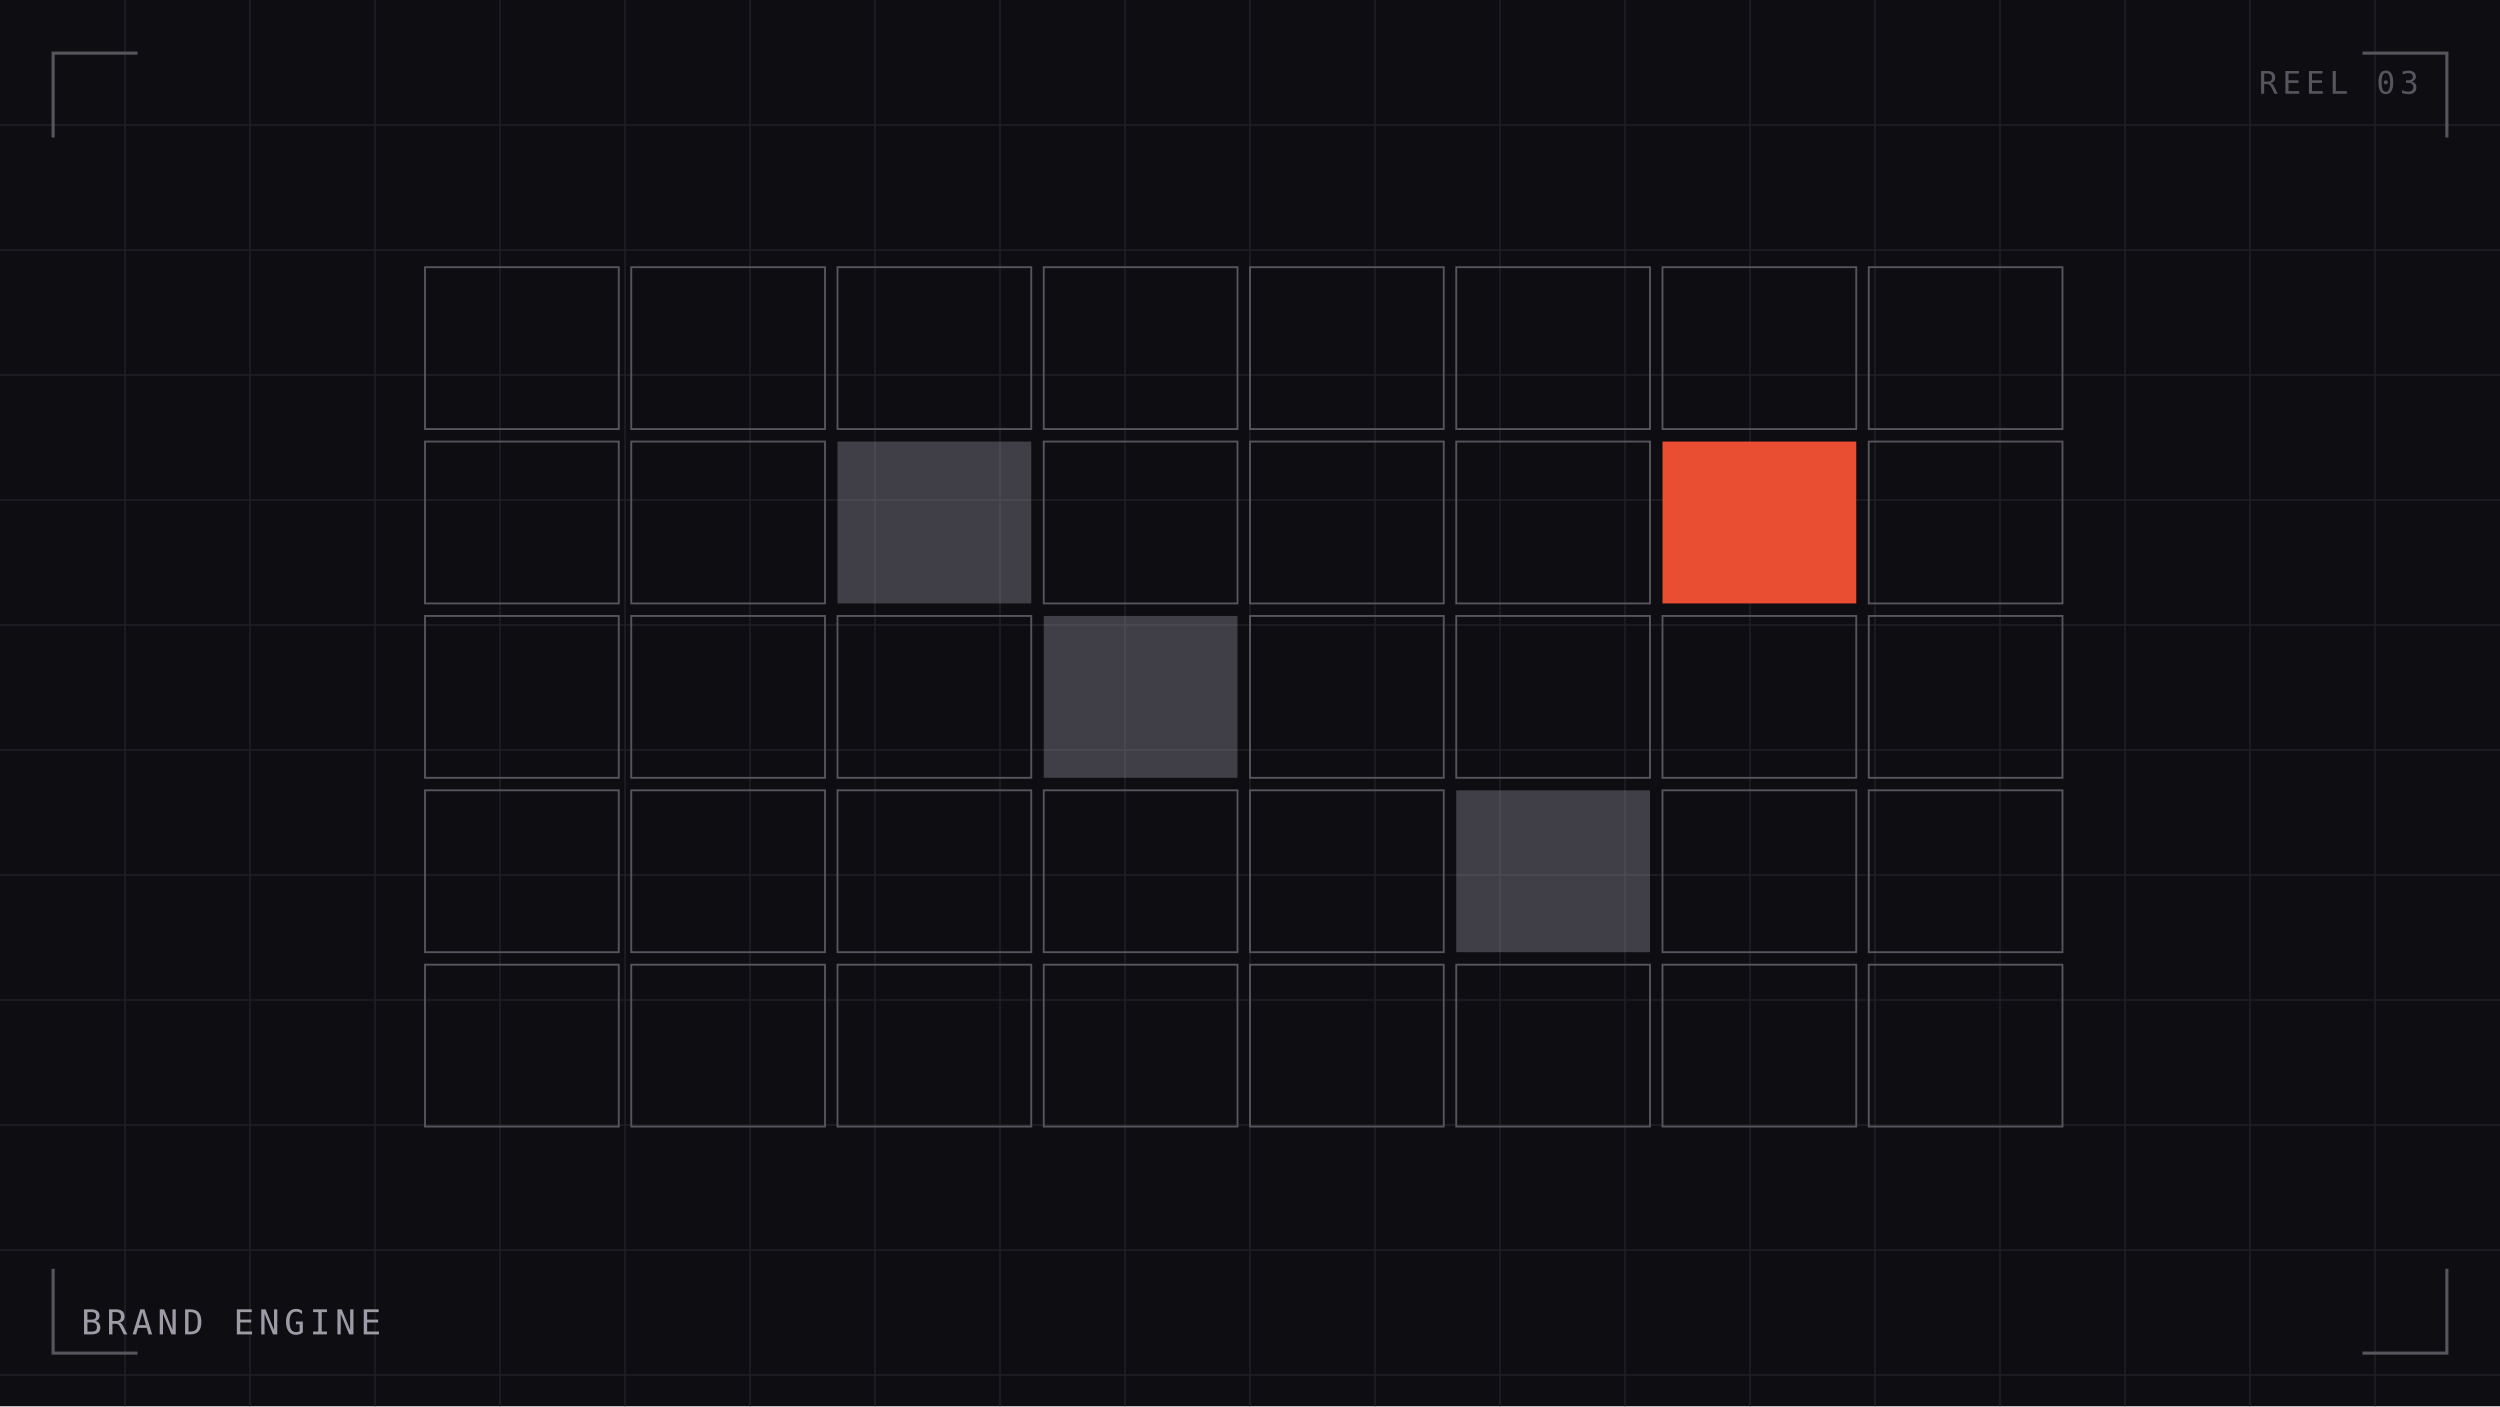
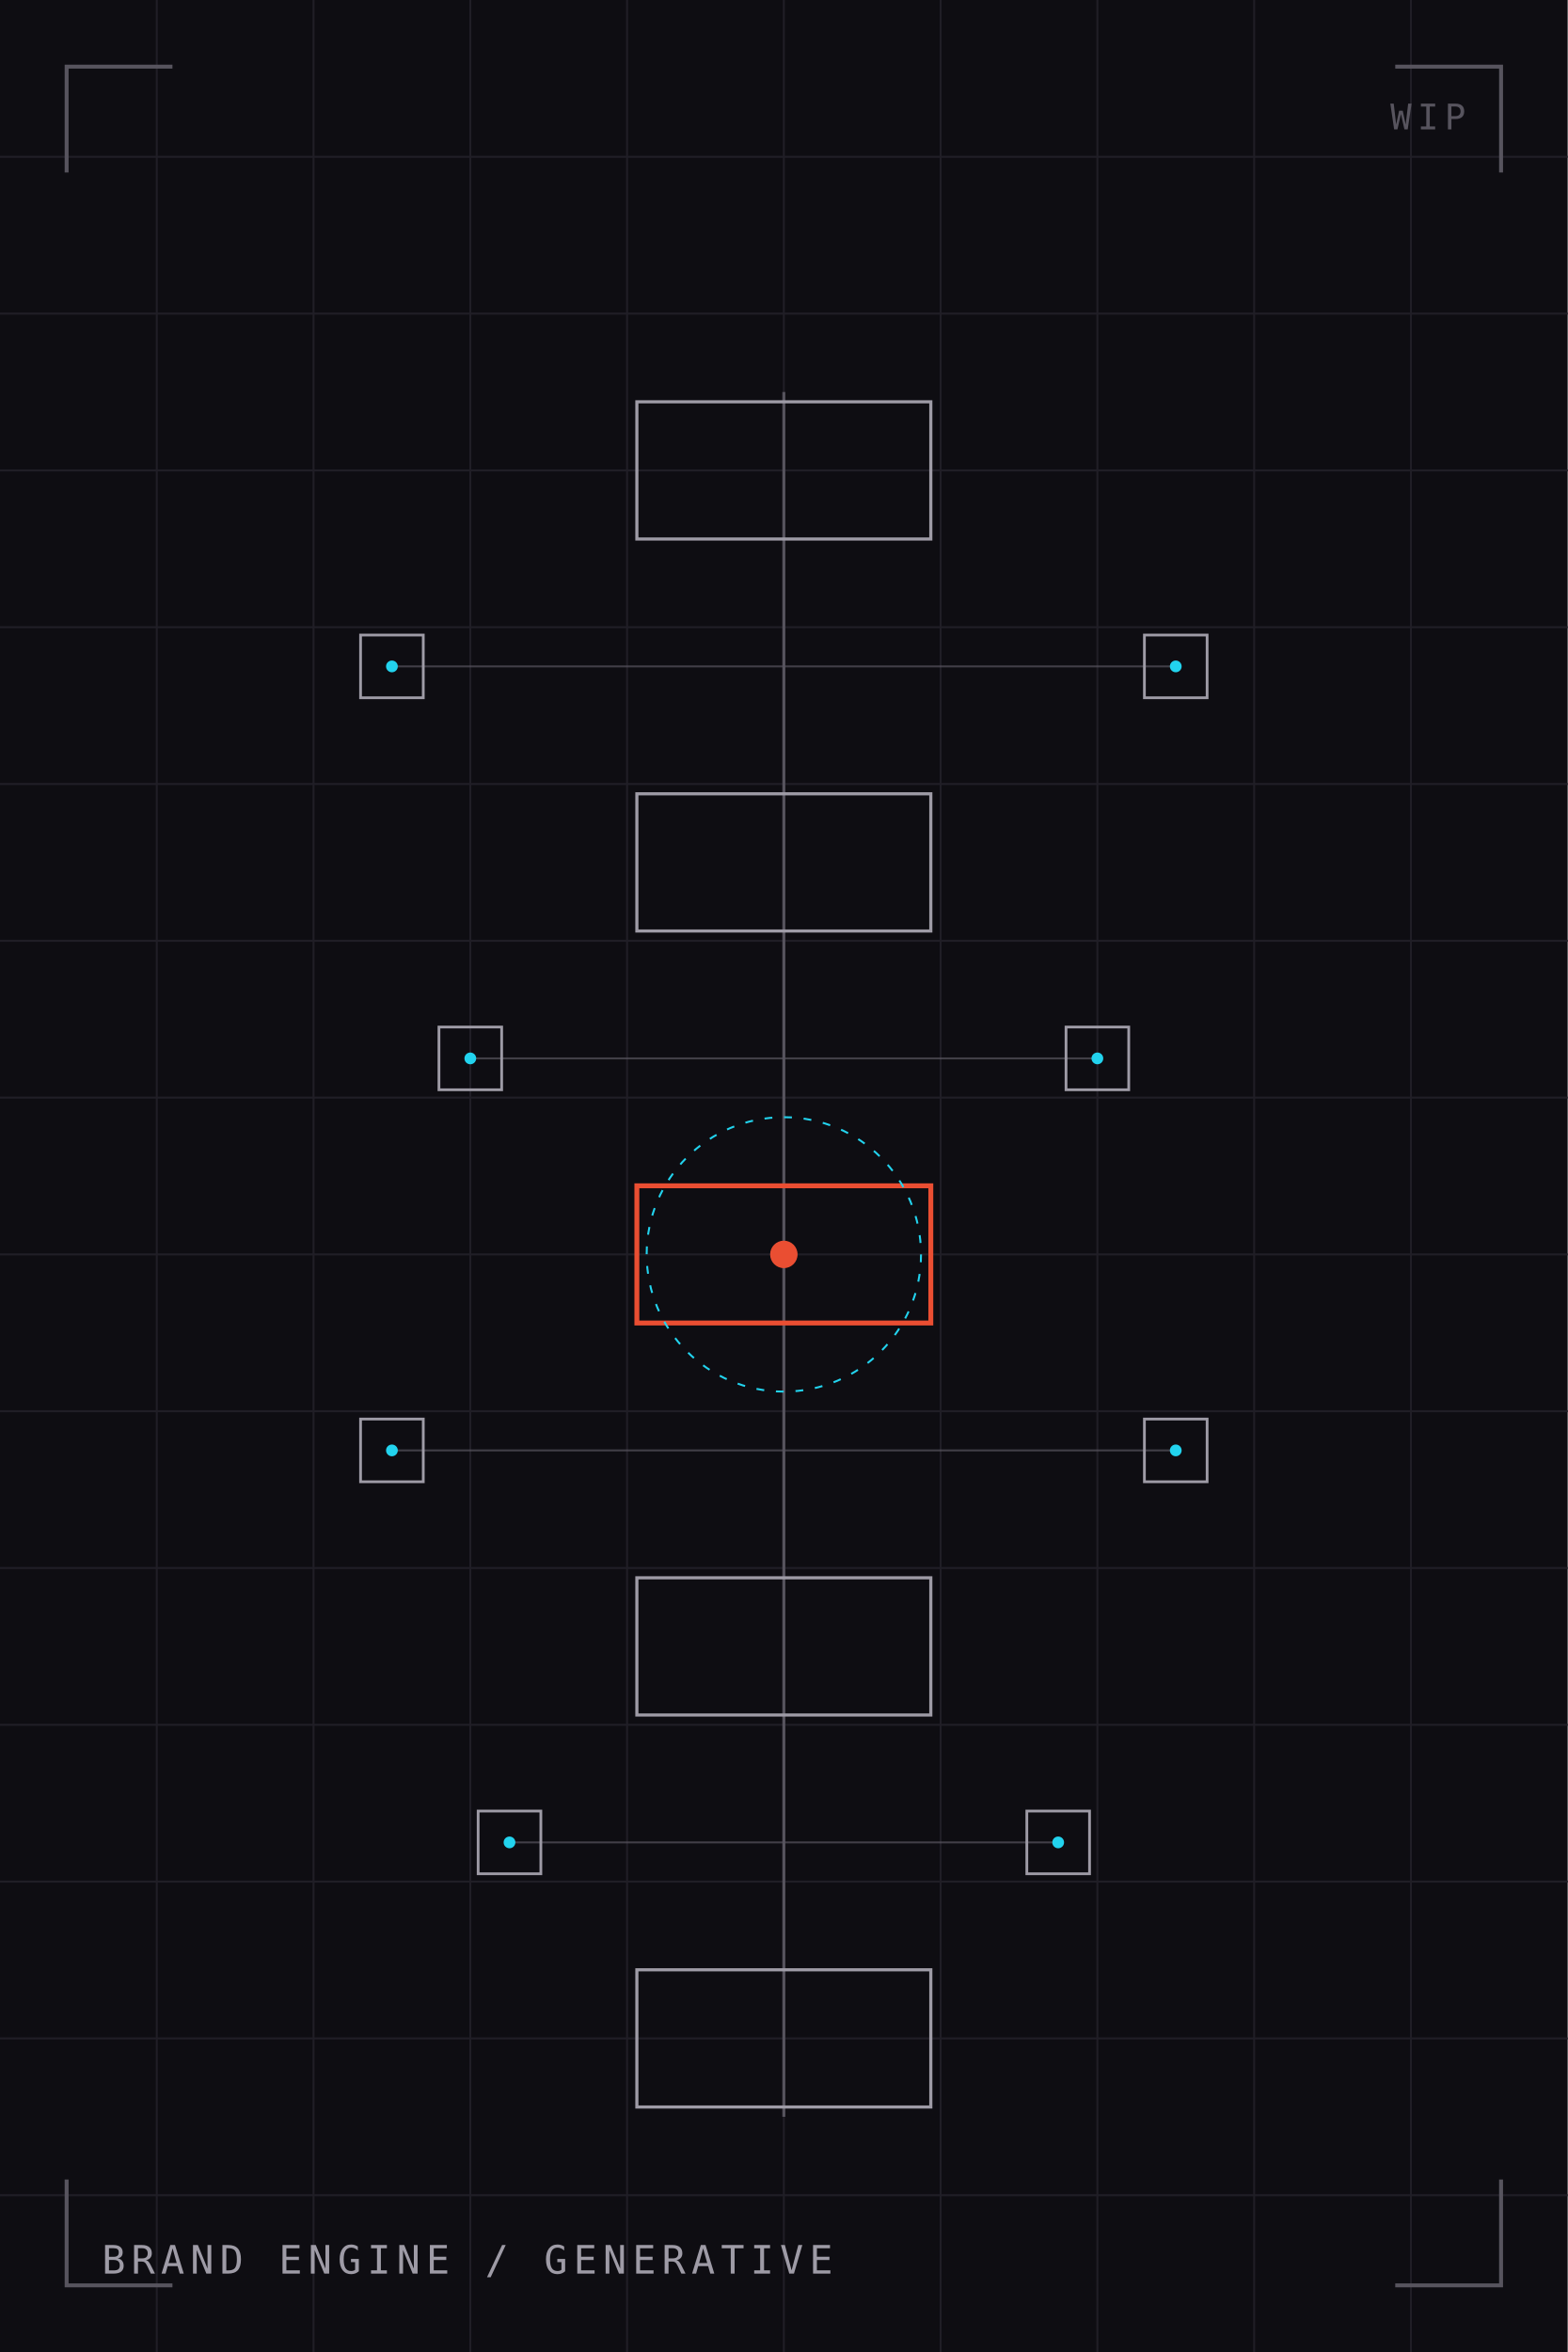
- <svg xmlns="http://www.w3.org/2000/svg" viewBox="0 0 1600 900" preserveAspectRatio="xMidYMid slice">
-   <rect width="1600" height="900" fill="#0e0d12" />
-   <line x1="80" y1="0" x2="80" y2="900" stroke="#201e26" stroke-width="1" />
-   <line x1="160" y1="0" x2="160" y2="900" stroke="#201e26" stroke-width="1" />
-   <line x1="240" y1="0" x2="240" y2="900" stroke="#201e26" stroke-width="1" />
-   <line x1="320" y1="0" x2="320" y2="900" stroke="#201e26" stroke-width="1" />
-   <line x1="400" y1="0" x2="400" y2="900" stroke="#201e26" stroke-width="1" />
-   <line x1="480" y1="0" x2="480" y2="900" stroke="#201e26" stroke-width="1" />
-   <line x1="560" y1="0" x2="560" y2="900" stroke="#201e26" stroke-width="1" />
-   <line x1="640" y1="0" x2="640" y2="900" stroke="#201e26" stroke-width="1" />
-   <line x1="720" y1="0" x2="720" y2="900" stroke="#201e26" stroke-width="1" />
-   <line x1="800" y1="0" x2="800" y2="900" stroke="#201e26" stroke-width="1" />
-   <line x1="880" y1="0" x2="880" y2="900" stroke="#201e26" stroke-width="1" />
-   <line x1="960" y1="0" x2="960" y2="900" stroke="#201e26" stroke-width="1" />
-   <line x1="1040" y1="0" x2="1040" y2="900" stroke="#201e26" stroke-width="1" />
-   <line x1="1120" y1="0" x2="1120" y2="900" stroke="#201e26" stroke-width="1" />
-   <line x1="1200" y1="0" x2="1200" y2="900" stroke="#201e26" stroke-width="1" />
-   <line x1="1280" y1="0" x2="1280" y2="900" stroke="#201e26" stroke-width="1" />
-   <line x1="1360" y1="0" x2="1360" y2="900" stroke="#201e26" stroke-width="1" />
-   <line x1="1440" y1="0" x2="1440" y2="900" stroke="#201e26" stroke-width="1" />
-   <line x1="1520" y1="0" x2="1520" y2="900" stroke="#201e26" stroke-width="1" />
-   <line x1="0" y1="80" x2="1600" y2="80" stroke="#201e26" stroke-width="1" />
-   <line x1="0" y1="160" x2="1600" y2="160" stroke="#201e26" stroke-width="1" />
-   <line x1="0" y1="240" x2="1600" y2="240" stroke="#201e26" stroke-width="1" />
-   <line x1="0" y1="320" x2="1600" y2="320" stroke="#201e26" stroke-width="1" />
-   <line x1="0" y1="400" x2="1600" y2="400" stroke="#201e26" stroke-width="1" />
-   <line x1="0" y1="480" x2="1600" y2="480" stroke="#201e26" stroke-width="1" />
-   <line x1="0" y1="560" x2="1600" y2="560" stroke="#201e26" stroke-width="1" />
-   <line x1="0" y1="640" x2="1600" y2="640" stroke="#201e26" stroke-width="1" />
-   <line x1="0" y1="720" x2="1600" y2="720" stroke="#201e26" stroke-width="1" />
-   <line x1="0" y1="800" x2="1600" y2="800" stroke="#201e26" stroke-width="1" />
-   <line x1="0" y1="880" x2="1600" y2="880" stroke="#201e26" stroke-width="1" />
-   <rect x="272.0" y="171.0" width="124.0" height="103.6" fill="none" stroke="#57545e" stroke-width="1.2" />
-   <rect x="272.0" y="282.6" width="124.0" height="103.6" fill="none" stroke="#57545e" stroke-width="1.2" />
-   <rect x="272.0" y="394.2" width="124.0" height="103.6" fill="none" stroke="#57545e" stroke-width="1.2" />
-   <rect x="272.0" y="505.8" width="124.0" height="103.6" fill="none" stroke="#57545e" stroke-width="1.2" />
-   <rect x="272.0" y="617.4" width="124.0" height="103.6" fill="none" stroke="#57545e" stroke-width="1.2" />
-   <rect x="404.0" y="171.0" width="124.0" height="103.6" fill="none" stroke="#57545e" stroke-width="1.2" />
-   <rect x="404.0" y="282.6" width="124.0" height="103.6" fill="none" stroke="#57545e" stroke-width="1.2" />
-   <rect x="404.0" y="394.2" width="124.0" height="103.6" fill="none" stroke="#57545e" stroke-width="1.2" />
-   <rect x="404.0" y="505.8" width="124.0" height="103.6" fill="none" stroke="#57545e" stroke-width="1.2" />
-   <rect x="404.0" y="617.4" width="124.0" height="103.6" fill="none" stroke="#57545e" stroke-width="1.2" />
-   <rect x="536.0" y="171.0" width="124.0" height="103.6" fill="none" stroke="#57545e" stroke-width="1.2" />
-   <rect x="536.0" y="282.6" width="124.0" height="103.6" fill="#9e9ba6" opacity="0.35" />
-   <rect x="536.0" y="394.2" width="124.0" height="103.6" fill="none" stroke="#57545e" stroke-width="1.2" />
-   <rect x="536.0" y="505.8" width="124.0" height="103.6" fill="none" stroke="#57545e" stroke-width="1.2" />
-   <rect x="536.0" y="617.4" width="124.0" height="103.6" fill="none" stroke="#57545e" stroke-width="1.2" />
-   <rect x="668.0" y="171.0" width="124.0" height="103.6" fill="none" stroke="#57545e" stroke-width="1.2" />
-   <rect x="668.0" y="282.6" width="124.0" height="103.6" fill="none" stroke="#57545e" stroke-width="1.2" />
-   <rect x="668.0" y="394.2" width="124.0" height="103.6" fill="#9e9ba6" opacity="0.35" />
-   <rect x="668.0" y="505.8" width="124.0" height="103.6" fill="none" stroke="#57545e" stroke-width="1.2" />
-   <rect x="668.0" y="617.4" width="124.0" height="103.6" fill="none" stroke="#57545e" stroke-width="1.2" />
-   <rect x="800.0" y="171.0" width="124.0" height="103.6" fill="none" stroke="#57545e" stroke-width="1.2" />
-   <rect x="800.0" y="282.6" width="124.0" height="103.6" fill="none" stroke="#57545e" stroke-width="1.2" />
-   <rect x="800.0" y="394.2" width="124.0" height="103.6" fill="none" stroke="#57545e" stroke-width="1.2" />
-   <rect x="800.0" y="505.8" width="124.0" height="103.6" fill="none" stroke="#57545e" stroke-width="1.2" />
-   <rect x="800.0" y="617.4" width="124.0" height="103.6" fill="none" stroke="#57545e" stroke-width="1.2" />
-   <rect x="932.0" y="171.0" width="124.0" height="103.6" fill="none" stroke="#57545e" stroke-width="1.2" />
-   <rect x="932.0" y="282.6" width="124.0" height="103.6" fill="none" stroke="#57545e" stroke-width="1.2" />
-   <rect x="932.0" y="394.2" width="124.0" height="103.6" fill="none" stroke="#57545e" stroke-width="1.2" />
-   <rect x="932.0" y="505.8" width="124.0" height="103.6" fill="#9e9ba6" opacity="0.35" />
-   <rect x="932.0" y="617.4" width="124.0" height="103.6" fill="none" stroke="#57545e" stroke-width="1.2" />
-   <rect x="1064.0" y="171.0" width="124.0" height="103.6" fill="none" stroke="#57545e" stroke-width="1.2" />
-   <rect x="1064.0" y="282.6" width="124.0" height="103.6" fill="#EA4E32" />
-   <rect x="1064.0" y="394.2" width="124.0" height="103.6" fill="none" stroke="#57545e" stroke-width="1.2" />
-   <rect x="1064.0" y="505.8" width="124.0" height="103.6" fill="none" stroke="#57545e" stroke-width="1.2" />
-   <rect x="1064.0" y="617.4" width="124.0" height="103.6" fill="none" stroke="#57545e" stroke-width="1.2" />
-   <rect x="1196.0" y="171.0" width="124.0" height="103.6" fill="none" stroke="#57545e" stroke-width="1.2" />
-   <rect x="1196.0" y="282.6" width="124.0" height="103.6" fill="none" stroke="#57545e" stroke-width="1.2" />
-   <rect x="1196.0" y="394.2" width="124.0" height="103.6" fill="none" stroke="#57545e" stroke-width="1.2" />
-   <rect x="1196.0" y="505.8" width="124.0" height="103.6" fill="none" stroke="#57545e" stroke-width="1.2" />
-   <rect x="1196.0" y="617.4" width="124.0" height="103.6" fill="none" stroke="#57545e" stroke-width="1.2" />
+ <svg xmlns="http://www.w3.org/2000/svg" viewBox="0 0 800 1200" preserveAspectRatio="xMidYMid slice">
+   <rect width="800" height="1200" fill="#0e0d12" />
+   <line x1="80" y1="0" x2="80" y2="1200" stroke="#201e26" stroke-width="1" />
+   <line x1="160" y1="0" x2="160" y2="1200" stroke="#201e26" stroke-width="1" />
+   <line x1="240" y1="0" x2="240" y2="1200" stroke="#201e26" stroke-width="1" />
+   <line x1="320" y1="0" x2="320" y2="1200" stroke="#201e26" stroke-width="1" />
+   <line x1="400" y1="0" x2="400" y2="1200" stroke="#201e26" stroke-width="1" />
+   <line x1="480" y1="0" x2="480" y2="1200" stroke="#201e26" stroke-width="1" />
+   <line x1="560" y1="0" x2="560" y2="1200" stroke="#201e26" stroke-width="1" />
+   <line x1="640" y1="0" x2="640" y2="1200" stroke="#201e26" stroke-width="1" />
+   <line x1="720" y1="0" x2="720" y2="1200" stroke="#201e26" stroke-width="1" />
+   <line x1="0" y1="80" x2="800" y2="80" stroke="#201e26" stroke-width="1" />
+   <line x1="0" y1="160" x2="800" y2="160" stroke="#201e26" stroke-width="1" />
+   <line x1="0" y1="240" x2="800" y2="240" stroke="#201e26" stroke-width="1" />
+   <line x1="0" y1="320" x2="800" y2="320" stroke="#201e26" stroke-width="1" />
+   <line x1="0" y1="400" x2="800" y2="400" stroke="#201e26" stroke-width="1" />
+   <line x1="0" y1="480" x2="800" y2="480" stroke="#201e26" stroke-width="1" />
+   <line x1="0" y1="560" x2="800" y2="560" stroke="#201e26" stroke-width="1" />
+   <line x1="0" y1="640" x2="800" y2="640" stroke="#201e26" stroke-width="1" />
+   <line x1="0" y1="720" x2="800" y2="720" stroke="#201e26" stroke-width="1" />
+   <line x1="0" y1="800" x2="800" y2="800" stroke="#201e26" stroke-width="1" />
+   <line x1="0" y1="880" x2="800" y2="880" stroke="#201e26" stroke-width="1" />
+   <line x1="0" y1="960" x2="800" y2="960" stroke="#201e26" stroke-width="1" />
+   <line x1="0" y1="1040" x2="800" y2="1040" stroke="#201e26" stroke-width="1" />
+   <line x1="0" y1="1120" x2="800" y2="1120" stroke="#201e26" stroke-width="1" />
+   <line x1="400" y1="200" x2="400" y2="1080" stroke="#57545e" stroke-width="1.5" />
+   <line x1="400" y1="340" x2="200" y2="340" stroke="#57545e" stroke-width="1" opacity="0.7" />
+   <line x1="400" y1="340" x2="600" y2="340" stroke="#57545e" stroke-width="1" opacity="0.7" />
+   <line x1="400" y1="540" x2="240" y2="540" stroke="#57545e" stroke-width="1" opacity="0.7" />
+   <line x1="400" y1="540" x2="560" y2="540" stroke="#57545e" stroke-width="1" opacity="0.7" />
+   <line x1="400" y1="740" x2="200" y2="740" stroke="#57545e" stroke-width="1" opacity="0.7" />
+   <line x1="400" y1="740" x2="600" y2="740" stroke="#57545e" stroke-width="1" opacity="0.7" />
+   <line x1="400" y1="940" x2="260" y2="940" stroke="#57545e" stroke-width="1" opacity="0.7" />
+   <line x1="400" y1="940" x2="540" y2="940" stroke="#57545e" stroke-width="1" opacity="0.7" />
+   <rect x="325" y="205" width="150" height="70" fill="none" stroke="#9e9ba6" stroke-width="1.6" />
+   <rect x="325" y="405" width="150" height="70" fill="none" stroke="#9e9ba6" stroke-width="1.6" />
+   <rect x="325" y="605" width="150" height="70" fill="none" stroke="#EA4E32" stroke-width="2.5" />
+   <rect x="325" y="805" width="150" height="70" fill="none" stroke="#9e9ba6" stroke-width="1.6" />
+   <rect x="325" y="1005" width="150" height="70" fill="none" stroke="#9e9ba6" stroke-width="1.6" />
+   <rect x="184" y="324" width="32" height="32" fill="none" stroke="#9e9ba6" stroke-width="1.4" />
+   <circle cx="200" cy="340" r="3" fill="#22D3EE" />
+   <rect x="584" y="324" width="32" height="32" fill="none" stroke="#9e9ba6" stroke-width="1.4" />
+   <circle cx="600" cy="340" r="3" fill="#22D3EE" />
+   <rect x="224" y="524" width="32" height="32" fill="none" stroke="#9e9ba6" stroke-width="1.4" />
+   <circle cx="240" cy="540" r="3" fill="#22D3EE" />
+   <rect x="544" y="524" width="32" height="32" fill="none" stroke="#9e9ba6" stroke-width="1.4" />
+   <circle cx="560" cy="540" r="3" fill="#22D3EE" />
+   <rect x="184" y="724" width="32" height="32" fill="none" stroke="#9e9ba6" stroke-width="1.4" />
+   <circle cx="200" cy="740" r="3" fill="#22D3EE" />
+   <rect x="584" y="724" width="32" height="32" fill="none" stroke="#9e9ba6" stroke-width="1.4" />
+   <circle cx="600" cy="740" r="3" fill="#22D3EE" />
+   <rect x="244" y="924" width="32" height="32" fill="none" stroke="#9e9ba6" stroke-width="1.4" />
+   <circle cx="260" cy="940" r="3" fill="#22D3EE" />
+   <rect x="524" y="924" width="32" height="32" fill="none" stroke="#9e9ba6" stroke-width="1.4" />
+   <circle cx="540" cy="940" r="3" fill="#22D3EE" />
+   <circle cx="400" cy="640" r="7" fill="#EA4E32" />
+   <circle cx="400" cy="640" r="70" fill="none" stroke="#22D3EE" stroke-width="1" stroke-dasharray="4 6" />
  <path d="M34,88 V34 H88" stroke="#57545e" stroke-width="2" fill="none" />
-   <path d="M1512,34 H1566 V88" stroke="#57545e" stroke-width="2" fill="none" />
-   <path d="M34,812 V866 H88" stroke="#57545e" stroke-width="2" fill="none" />
-   <path d="M1512,866 H1566 V812" stroke="#57545e" stroke-width="2" fill="none" />
-   <text x="52" y="854" fill="#9e9ba6" font-family="ui-monospace,Menlo,monospace" font-size="22" letter-spacing="3">BRAND ENGINE</text>
-   <text x="1548" y="60" text-anchor="end" fill="#57545e" font-family="ui-monospace,Menlo,monospace" font-size="20" letter-spacing="3">REEL 03</text>
+   <path d="M712,34 H766 V88" stroke="#57545e" stroke-width="2" fill="none" />
+   <path d="M34,1112 V1166 H88" stroke="#57545e" stroke-width="2" fill="none" />
+   <path d="M712,1166 H766 V1112" stroke="#57545e" stroke-width="2" fill="none" />
+   <text x="52" y="1160" fill="#9e9ba6" font-family="ui-monospace,Menlo,monospace" font-size="20" letter-spacing="3">BRAND ENGINE / GENERATIVE</text>
+   <text x="748" y="66" text-anchor="end" fill="#57545e" font-family="ui-monospace,Menlo,monospace" font-size="18" letter-spacing="3">WIP</text>
</svg>
